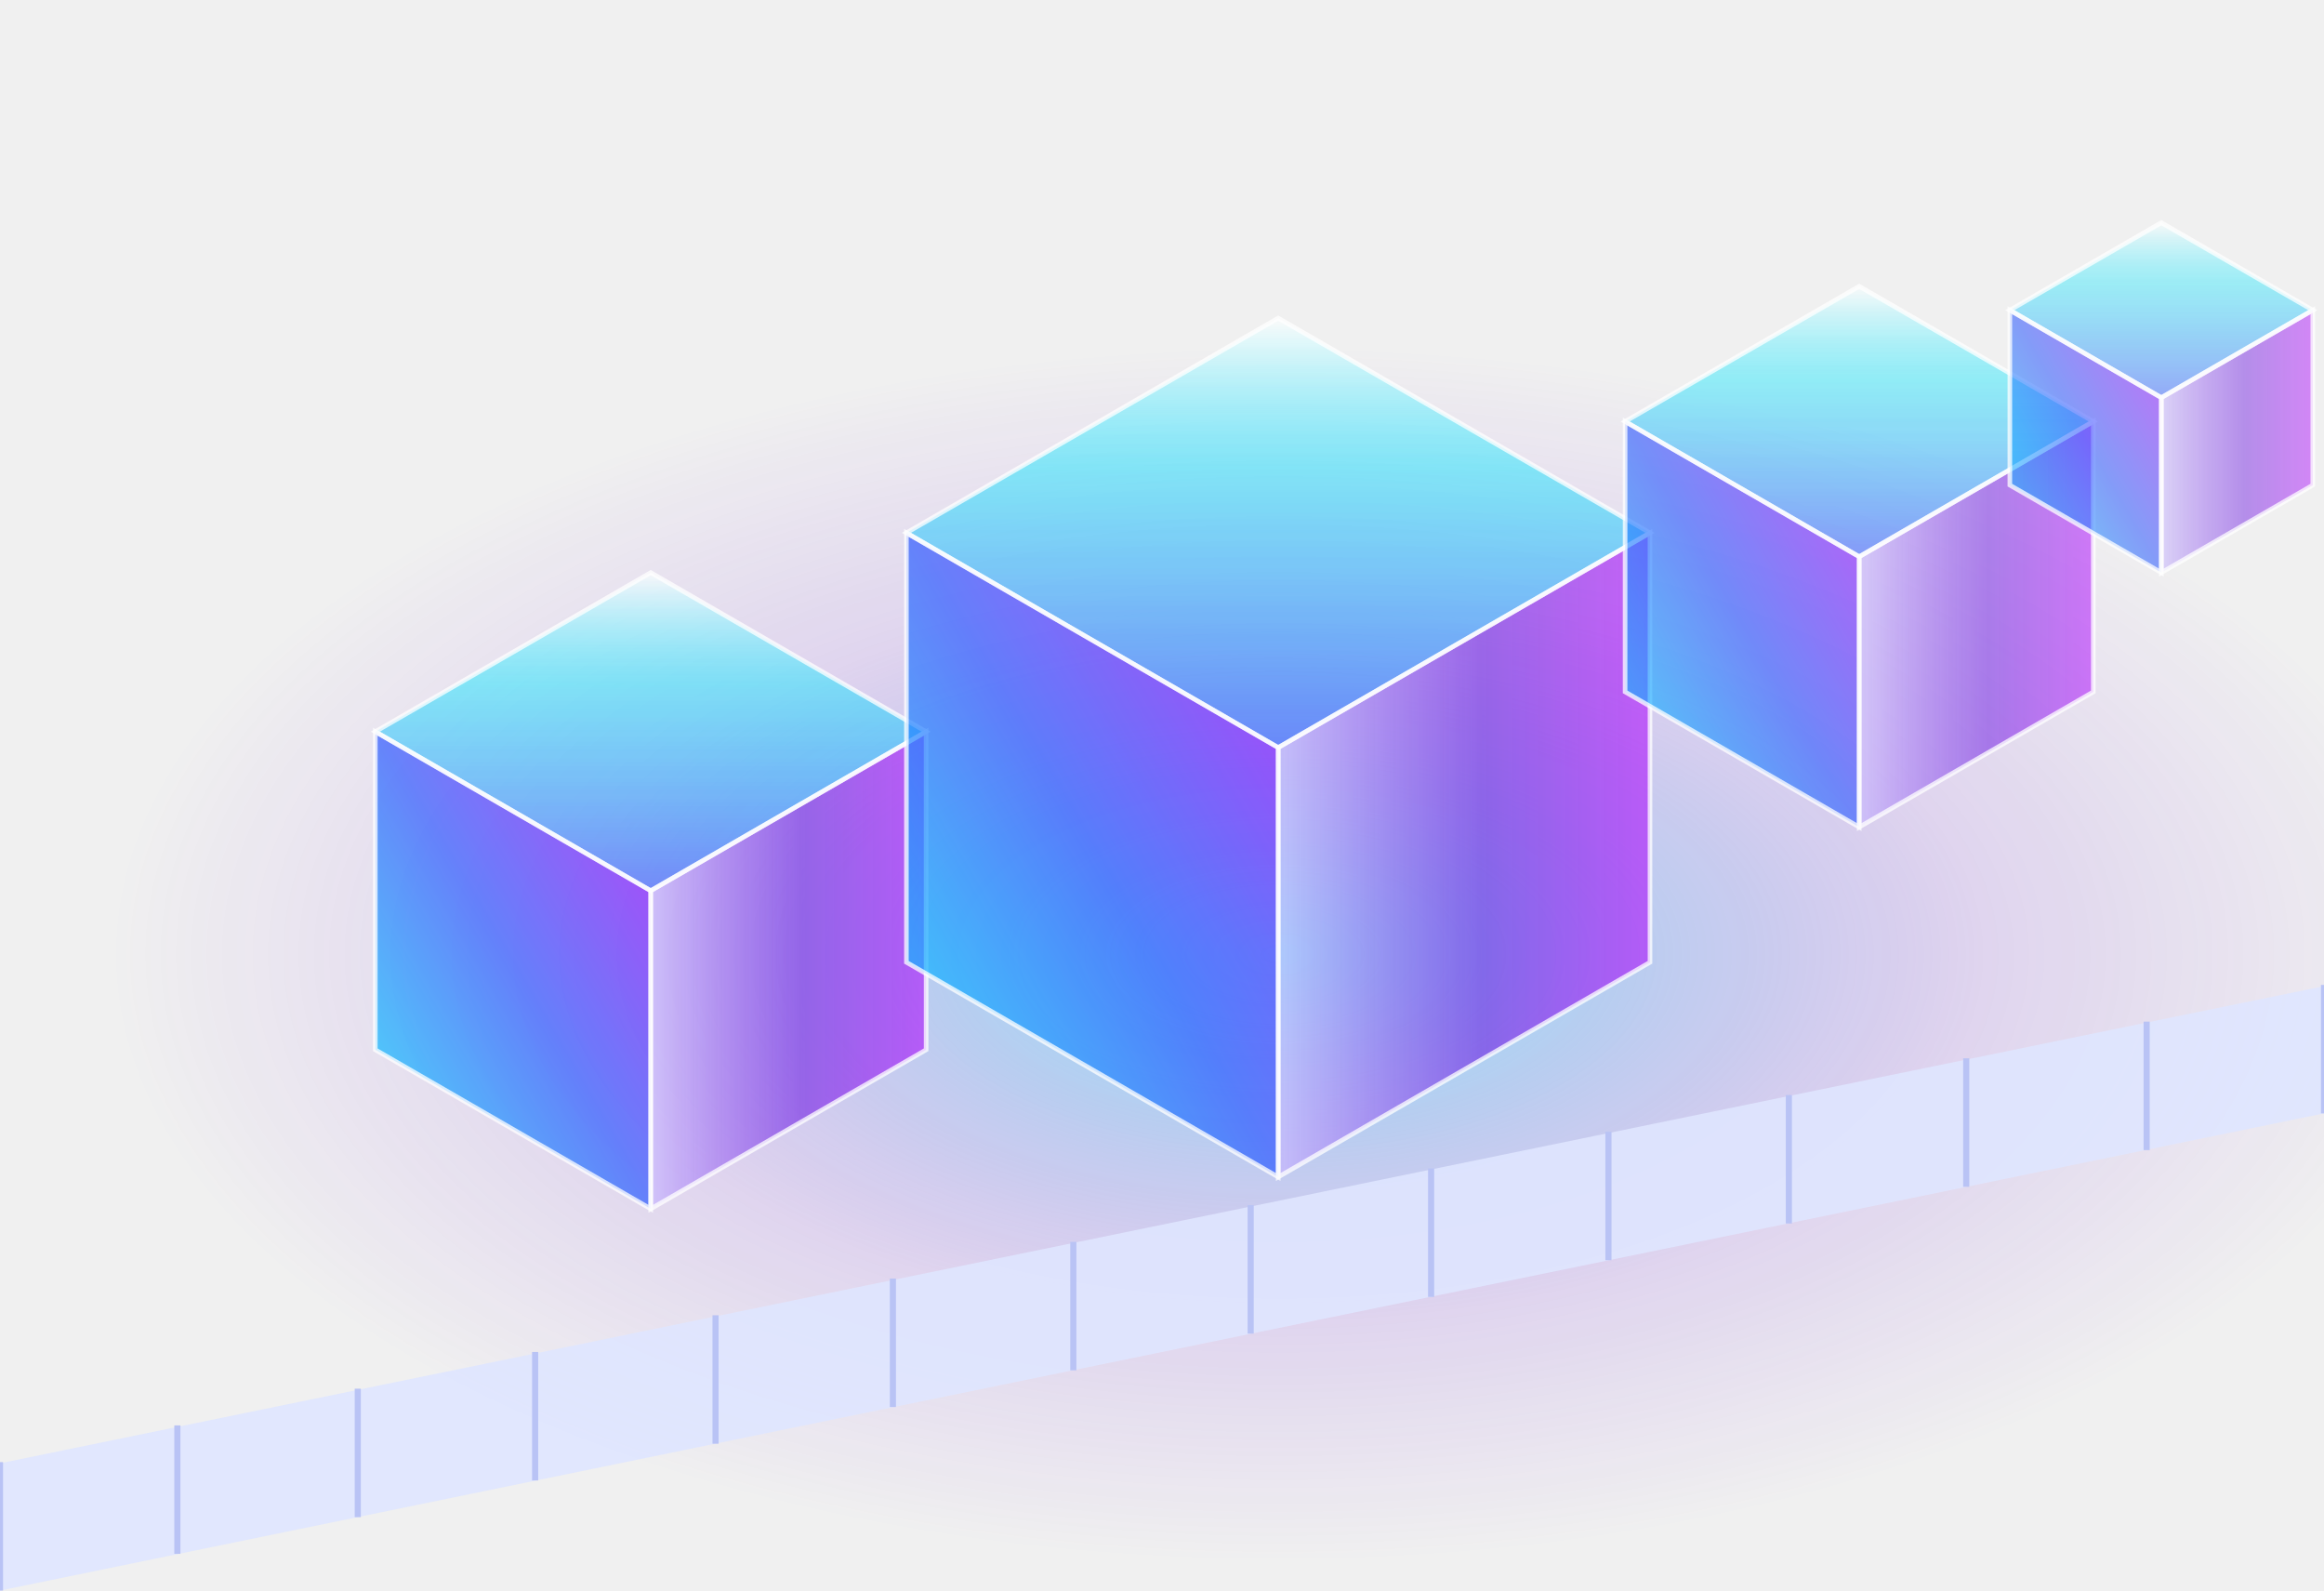
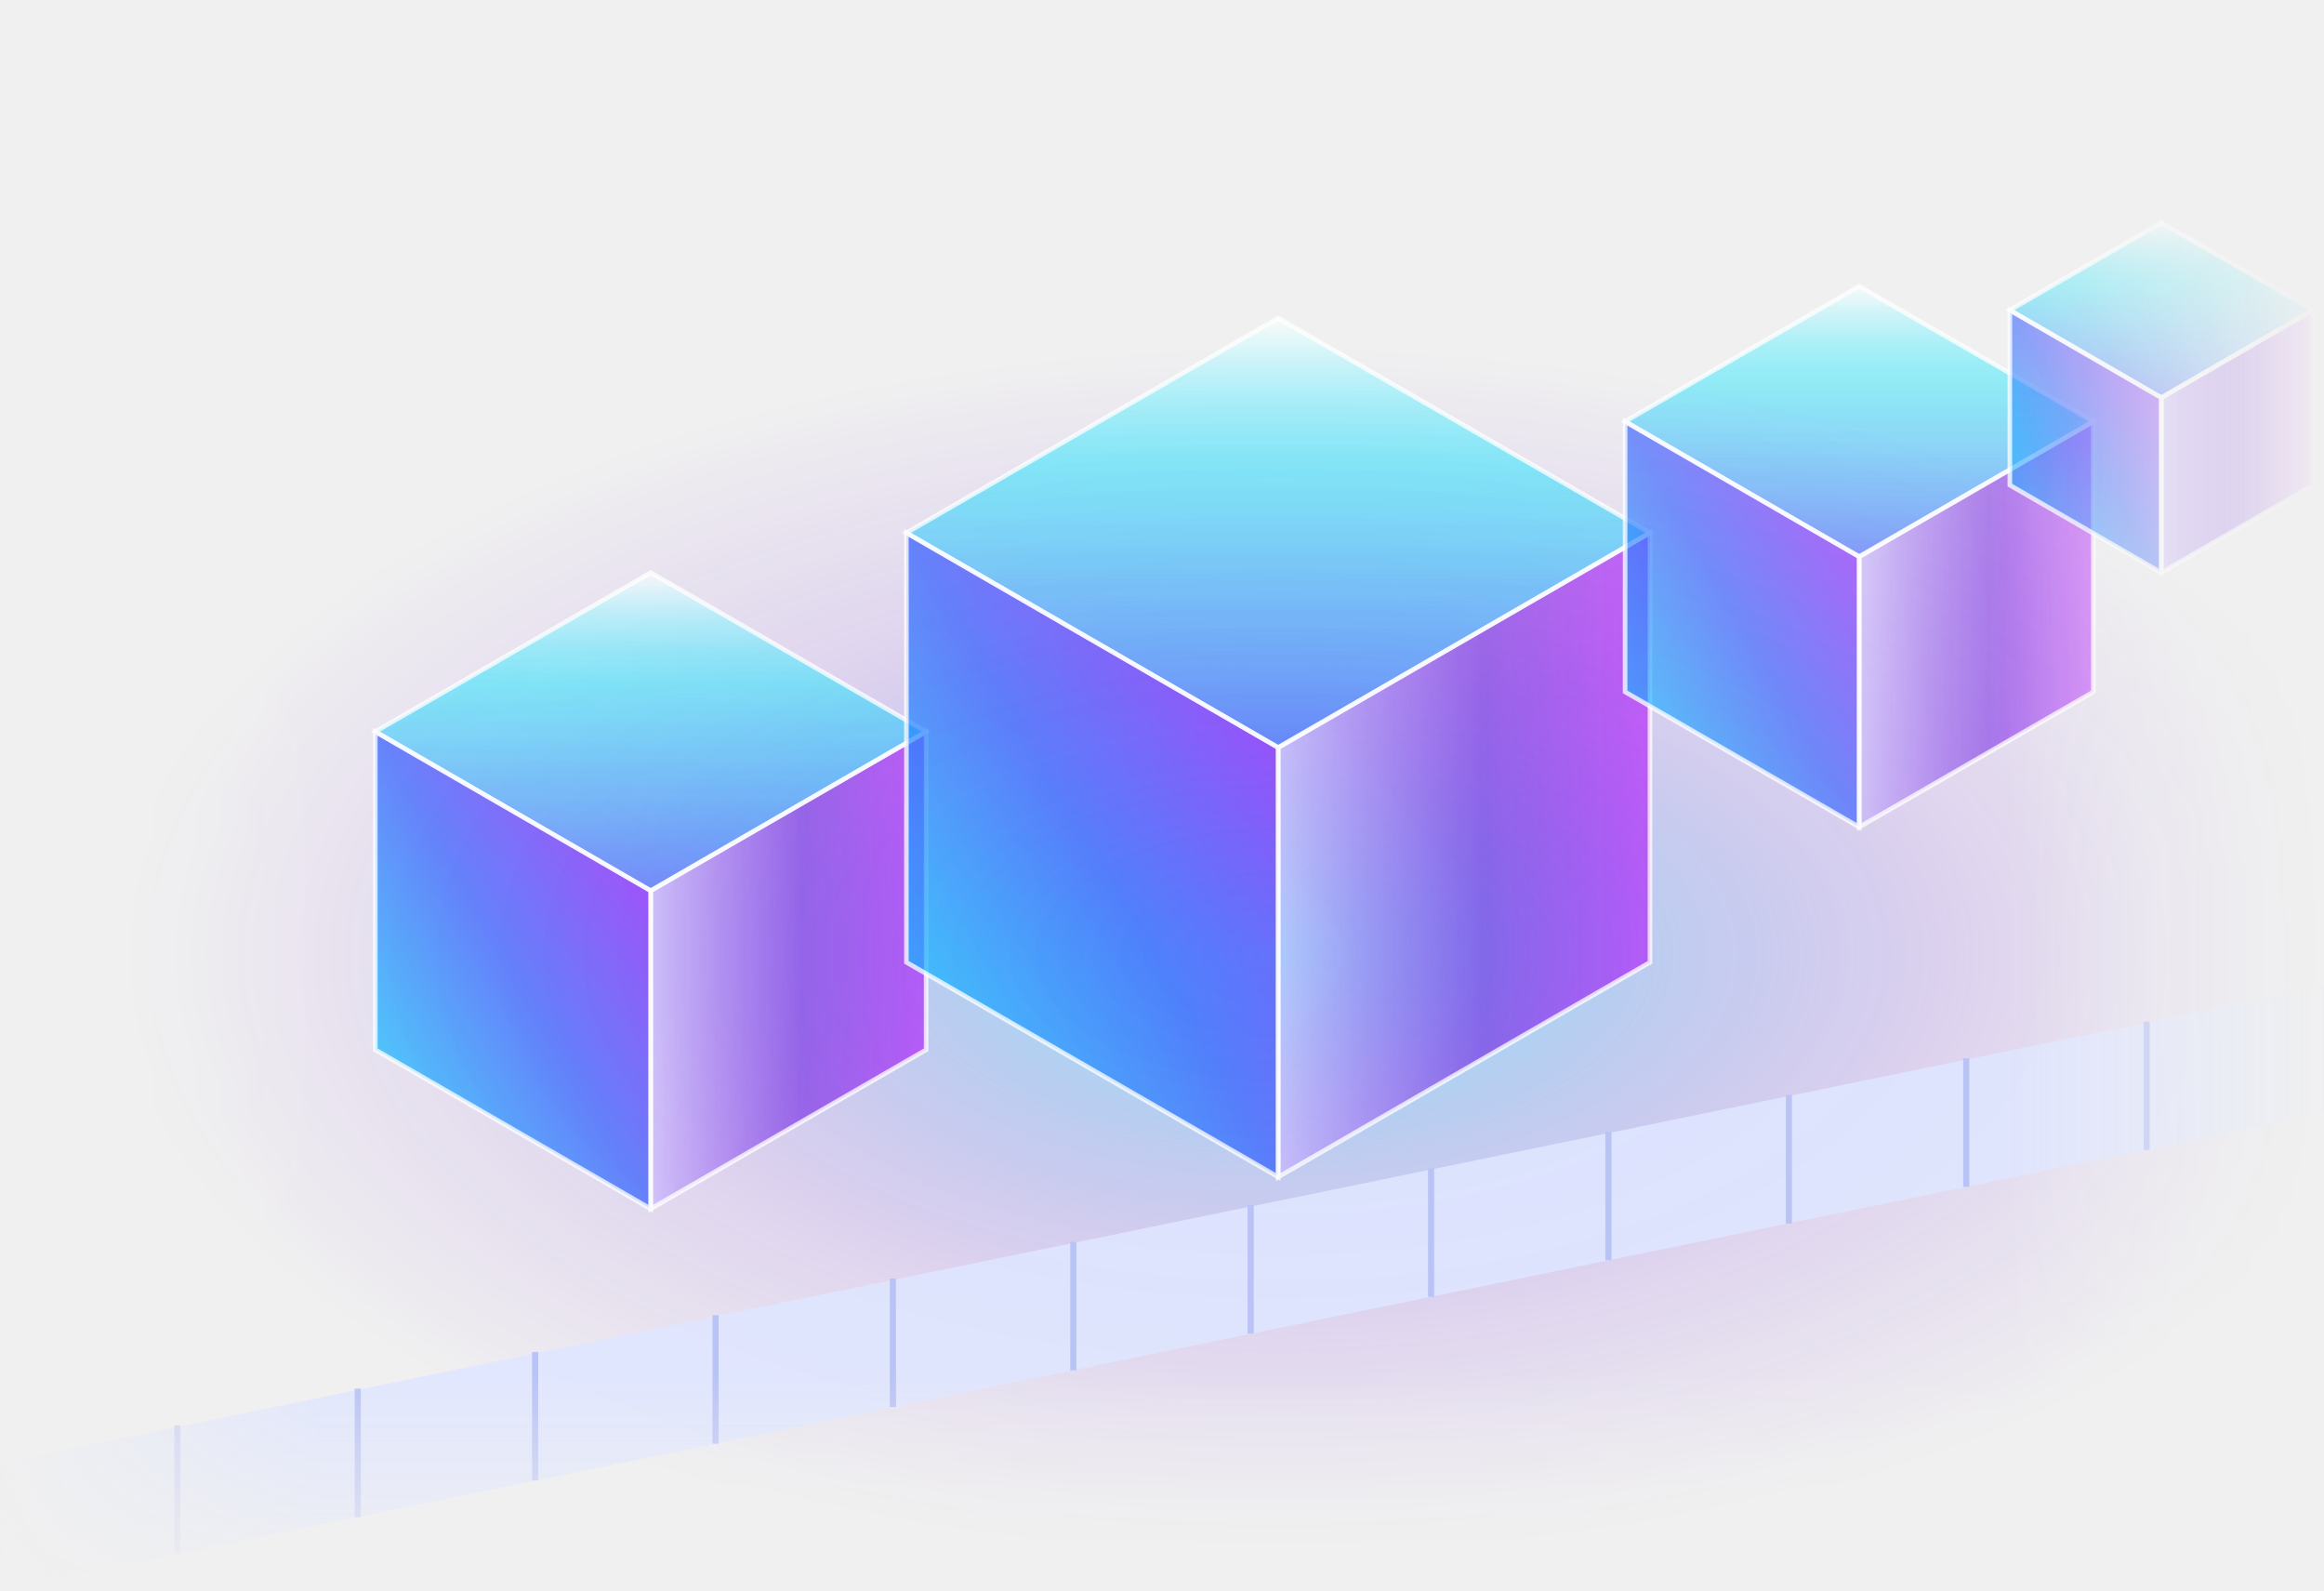
<svg xmlns="http://www.w3.org/2000/svg" viewBox="0 0 760 520" width="760" height="520" role="img" aria-label="Glass blocks on a warehouse conveyor">
  <defs>
    <linearGradient id="cg1" x1="0" y1="1" x2="1" y2="0">
      <stop offset="0" stop-color="#00E5FF" />
      <stop offset=".5" stop-color="#2F5BFF" />
      <stop offset="1" stop-color="#AD03FD" />
    </linearGradient>
    <linearGradient id="cg2" x1="0" y1="0" x2="1" y2="1">
      <stop offset="0" stop-color="#29B6FF" stop-opacity=".9" />
      <stop offset="1" stop-color="#6308E2" stop-opacity=".9" />
    </linearGradient>
    <linearGradient id="cg3" x1="0" y1="0" x2="0" y2="1">
      <stop offset="0" stop-color="#fff" stop-opacity=".85" />
      <stop offset=".35" stop-color="#00E5FF" stop-opacity=".55" />
      <stop offset="1" stop-color="#2F5BFF" stop-opacity=".75" />
    </linearGradient>
    <linearGradient id="cg4" x1="0" y1="0" x2="1" y2="0">
      <stop offset="0" stop-color="#C7B6FF" stop-opacity=".9" />
      <stop offset=".55" stop-color="#6308E2" stop-opacity=".75" />
      <stop offset="1" stop-color="#AD03FD" stop-opacity=".8" />
    </linearGradient>
    <linearGradient id="cg5" x1="0" y1="0" x2="1" y2="1">
      <stop offset="0" stop-color="#fff" stop-opacity=".9" />
      <stop offset="1" stop-color="#fff" stop-opacity="0" />
    </linearGradient>
    <radialGradient id="cglow" cx=".5" cy=".5" r=".5">
      <stop offset="0" stop-color="#00E5FF" stop-opacity=".45" />
      <stop offset=".6" stop-color="#6308E2" stop-opacity=".12" />
      <stop offset="1" stop-color="#6308E2" stop-opacity="0" />
    </radialGradient>
    <filter id="csoft" x="-20%" y="-20%" width="140%" height="140%">
      <feGaussianBlur stdDeviation="14" />
    </filter>
  </defs>
-   <ellipse cx="418" cy="312.0" rx="380.0" ry="197.6" fill="url(#cglow)" />
-   <polygon points="0,478.4 760,322.4 760,364.0 0,520" fill="#dfe6ff" opacity=".9" />
-   <line x1="0" y1="478" x2="0" y2="520" stroke="#b9c3f5" stroke-width="2" />
-   <line x1="58" y1="466" x2="58" y2="508" stroke="#b9c3f5" stroke-width="2" />
-   <line x1="117" y1="454" x2="117" y2="496" stroke="#b9c3f5" stroke-width="2" />
-   <line x1="175" y1="442" x2="175" y2="484" stroke="#b9c3f5" stroke-width="2" />
-   <line x1="234" y1="430" x2="234" y2="472" stroke="#b9c3f5" stroke-width="2" />
-   <line x1="292" y1="418" x2="292" y2="460" stroke="#b9c3f5" stroke-width="2" />
-   <line x1="351" y1="406" x2="351" y2="448" stroke="#b9c3f5" stroke-width="2" />
-   <line x1="409" y1="394" x2="409" y2="436" stroke="#b9c3f5" stroke-width="2" />
-   <line x1="468" y1="382" x2="468" y2="424" stroke="#b9c3f5" stroke-width="2" />
-   <line x1="526" y1="370" x2="526" y2="412" stroke="#b9c3f5" stroke-width="2" />
-   <line x1="585" y1="358" x2="585" y2="400" stroke="#b9c3f5" stroke-width="2" />
-   <line x1="643" y1="346" x2="643" y2="388" stroke="#b9c3f5" stroke-width="2" />
-   <line x1="702" y1="334" x2="702" y2="376" stroke="#b9c3f5" stroke-width="2" />
-   <line x1="760" y1="322" x2="760" y2="364" stroke="#b9c3f5" stroke-width="2" />
-   <polygon points="122.736,239.2 212.8,291.2 212.8,395.2 122.736,343.2" fill="url(#cg1)" opacity="0.7" />
-   <polygon points="212.8,291.2 302.864,239.2 302.864,343.2 212.8,395.2" fill="url(#cg4)" opacity="0.7" />
-   <polygon points="212.8,187.2 302.864,239.2 212.8,291.2 122.736,239.2" fill="url(#cg3)" opacity="0.8" />
-   <polygon points="212.8,187.2 302.864,239.2 212.8,291.2 122.736,239.2" fill="none" stroke="#fff" stroke-width="1.5" opacity=".75" />
-   <polygon points="122.736,239.2 212.8,291.2 212.8,395.2 122.736,343.2" fill="none" stroke="#fff" stroke-width="1.5" opacity=".75" />
-   <polygon points="212.8,291.2 302.864,239.2 302.864,343.2 212.8,395.2" fill="none" stroke="#fff" stroke-width="1.5" opacity=".75" />
-   <polygon points="296.414,174.2 418,244.4 418,384.8 296.414,314.6" fill="url(#cg1)" opacity="0.7" />
-   <polygon points="418,244.4 539.586,174.2 539.586,314.6 418,384.8" fill="url(#cg4)" opacity="0.7" />
-   <polygon points="418,104.0 539.586,174.2 418,244.4 296.414,174.2" fill="url(#cg3)" opacity="0.8" />
-   <polygon points="418,104.0 539.586,174.2 418,244.4 296.414,174.2" fill="none" stroke="#fff" stroke-width="1.5" opacity=".75" />
-   <polygon points="296.414,174.2 418,244.4 418,384.8 296.414,314.6" fill="none" stroke="#fff" stroke-width="1.5" opacity=".75" />
-   <polygon points="418,244.4 539.586,174.2 539.586,314.6 418,384.8" fill="none" stroke="#fff" stroke-width="1.5" opacity=".75" />
-   <polygon points="531.446,137.8 608.0,182.0 608.0,270.4 531.446,226.2" fill="url(#cg1)" opacity="0.63" />
-   <polygon points="608.0,182.0 684.554,137.8 684.554,226.2 608.0,270.4" fill="url(#cg4)" opacity="0.63" />
-   <polygon points="608.0,93.6 684.554,137.8 608.0,182.0 531.446,137.8" fill="url(#cg3)" opacity="0.72" />
-   <polygon points="608.0,93.6 684.554,137.8 608.0,182.0 531.446,137.8" fill="none" stroke="#fff" stroke-width="1.5" opacity=".75" />
-   <polygon points="531.446,137.8 608.0,182.0 608.0,270.4 531.446,226.2" fill="none" stroke="#fff" stroke-width="1.5" opacity=".75" />
-   <polygon points="608.0,182.0 684.554,137.8 684.554,226.2 608.0,270.4" fill="none" stroke="#fff" stroke-width="1.5" opacity=".75" />
-   <polygon points="657.265,101.4 706.8,130.0 706.8,187.2 657.265,158.6" fill="url(#cg1)" opacity="0.56" />
-   <polygon points="706.8,130.0 756.335,101.4 756.335,158.6 706.8,187.2" fill="url(#cg4)" opacity="0.56" />
-   <polygon points="706.8,72.8 756.335,101.4 706.8,130.0 657.265,101.4" fill="url(#cg3)" opacity="0.64" />
-   <polygon points="706.8,72.8 756.335,101.4 706.8,130.0 657.265,101.4" fill="none" stroke="#fff" stroke-width="1.5" opacity=".75" />
-   <polygon points="657.265,101.4 706.8,130.0 706.8,187.2 657.265,158.6" fill="none" stroke="#fff" stroke-width="1.5" opacity=".75" />
-   <polygon points="706.8,130.0 756.335,101.4 756.335,158.6 706.8,187.2" fill="none" stroke="#fff" stroke-width="1.5" opacity=".75" />
+   <defs>
+     <linearGradient id="cfh" x1="0" y1="0" x2="1" y2="0">
+       <stop offset="0" stop-color="#000" />
+       <stop offset="0.14" stop-color="#fff" />
+       <stop offset="0.86" stop-color="#fff" />
+       <stop offset="1" stop-color="#000" />
+     </linearGradient>
+     <linearGradient id="cfv" x1="0" y1="0" x2="0" y2="1">
+       <stop offset="0" stop-color="#000" />
+       <stop offset="0.14" stop-color="#fff" />
+       <stop offset="0.86" stop-color="#fff" />
+       <stop offset="1" stop-color="#000" />
+     </linearGradient>
+     <mask id="cmh" maskUnits="userSpaceOnUse" x="0" y="0" width="760" height="520">
+       <rect width="760" height="520" fill="url(#cfh)" />
+     </mask>
+     <mask id="cmv" maskUnits="userSpaceOnUse" x="0" y="0" width="760" height="520">
+       <rect width="760" height="520" fill="url(#cfv)" />
+     </mask>
+   </defs>
+   <g mask="url(#cmh)">
+     <g mask="url(#cmv)">
+       <ellipse cx="418" cy="312.0" rx="380.0" ry="197.6" fill="url(#cglow)" />
+       <polygon points="0,478.4 760,322.4 760,364.0 0,520" fill="#dfe6ff" opacity=".9" />
+       <line x1="0" y1="478" x2="0" y2="520" stroke="#b9c3f5" stroke-width="2" />
+       <line x1="58" y1="466" x2="58" y2="508" stroke="#b9c3f5" stroke-width="2" />
+       <line x1="117" y1="454" x2="117" y2="496" stroke="#b9c3f5" stroke-width="2" />
+       <line x1="175" y1="442" x2="175" y2="484" stroke="#b9c3f5" stroke-width="2" />
+       <line x1="234" y1="430" x2="234" y2="472" stroke="#b9c3f5" stroke-width="2" />
+       <line x1="292" y1="418" x2="292" y2="460" stroke="#b9c3f5" stroke-width="2" />
+       <line x1="351" y1="406" x2="351" y2="448" stroke="#b9c3f5" stroke-width="2" />
+       <line x1="409" y1="394" x2="409" y2="436" stroke="#b9c3f5" stroke-width="2" />
+       <line x1="468" y1="382" x2="468" y2="424" stroke="#b9c3f5" stroke-width="2" />
+       <line x1="526" y1="370" x2="526" y2="412" stroke="#b9c3f5" stroke-width="2" />
+       <line x1="585" y1="358" x2="585" y2="400" stroke="#b9c3f5" stroke-width="2" />
+       <line x1="643" y1="346" x2="643" y2="388" stroke="#b9c3f5" stroke-width="2" />
+       <line x1="702" y1="334" x2="702" y2="376" stroke="#b9c3f5" stroke-width="2" />
+       <line x1="760" y1="322" x2="760" y2="364" stroke="#b9c3f5" stroke-width="2" />
+       <polygon points="122.736,239.2 212.8,291.2 212.8,395.2 122.736,343.2" fill="url(#cg1)" opacity="0.7" />
+       <polygon points="212.8,291.2 302.864,239.2 302.864,343.2 212.8,395.2" fill="url(#cg4)" opacity="0.7" />
+       <polygon points="212.8,187.2 302.864,239.2 212.8,291.2 122.736,239.2" fill="url(#cg3)" opacity="0.8" />
+       <polygon points="212.8,187.2 302.864,239.2 212.8,291.2 122.736,239.2" fill="none" stroke="#fff" stroke-width="1.5" opacity=".75" />
+       <polygon points="122.736,239.2 212.8,291.2 212.8,395.2 122.736,343.2" fill="none" stroke="#fff" stroke-width="1.5" opacity=".75" />
+       <polygon points="212.8,291.2 302.864,239.2 302.864,343.2 212.8,395.2" fill="none" stroke="#fff" stroke-width="1.5" opacity=".75" />
+       <polygon points="296.414,174.2 418,244.4 418,384.8 296.414,314.6" fill="url(#cg1)" opacity="0.7" />
+       <polygon points="418,244.4 539.586,174.2 539.586,314.6 418,384.8" fill="url(#cg4)" opacity="0.7" />
+       <polygon points="418,104.0 539.586,174.2 418,244.4 296.414,174.2" fill="url(#cg3)" opacity="0.8" />
+       <polygon points="418,104.0 539.586,174.2 418,244.4 296.414,174.2" fill="none" stroke="#fff" stroke-width="1.5" opacity=".75" />
+       <polygon points="296.414,174.2 418,244.4 418,384.8 296.414,314.6" fill="none" stroke="#fff" stroke-width="1.5" opacity=".75" />
+       <polygon points="418,244.4 539.586,174.2 539.586,314.6 418,384.8" fill="none" stroke="#fff" stroke-width="1.5" opacity=".75" />
+       <polygon points="531.446,137.8 608.0,182.0 608.0,270.4 531.446,226.2" fill="url(#cg1)" opacity="0.63" />
+       <polygon points="608.0,182.0 684.554,137.8 684.554,226.2 608.0,270.4" fill="url(#cg4)" opacity="0.63" />
+       <polygon points="608.0,93.6 684.554,137.8 608.0,182.0 531.446,137.8" fill="url(#cg3)" opacity="0.72" />
+       <polygon points="608.0,93.6 684.554,137.8 608.0,182.0 531.446,137.8" fill="none" stroke="#fff" stroke-width="1.5" opacity=".75" />
+       <polygon points="531.446,137.8 608.0,182.0 608.0,270.4 531.446,226.2" fill="none" stroke="#fff" stroke-width="1.5" opacity=".75" />
+       <polygon points="608.0,182.0 684.554,137.8 684.554,226.2 608.0,270.4" fill="none" stroke="#fff" stroke-width="1.5" opacity=".75" />
+       <polygon points="657.265,101.4 706.8,130.0 706.8,187.2 657.265,158.6" fill="url(#cg1)" opacity="0.56" />
+       <polygon points="706.8,130.0 756.335,101.4 756.335,158.6 706.8,187.2" fill="url(#cg4)" opacity="0.56" />
+       <polygon points="706.8,72.8 756.335,101.4 706.8,130.0 657.265,101.4" fill="url(#cg3)" opacity="0.64" />
+       <polygon points="706.8,72.8 756.335,101.4 706.8,130.0 657.265,101.4" fill="none" stroke="#fff" stroke-width="1.5" opacity=".75" />
+       <polygon points="657.265,101.4 706.8,130.0 706.8,187.2 657.265,158.6" fill="none" stroke="#fff" stroke-width="1.5" opacity=".75" />
+       <polygon points="706.8,130.0 756.335,101.4 756.335,158.6 706.8,187.2" fill="none" stroke="#fff" stroke-width="1.5" opacity=".75" />
+     </g>
+   </g>
</svg>
